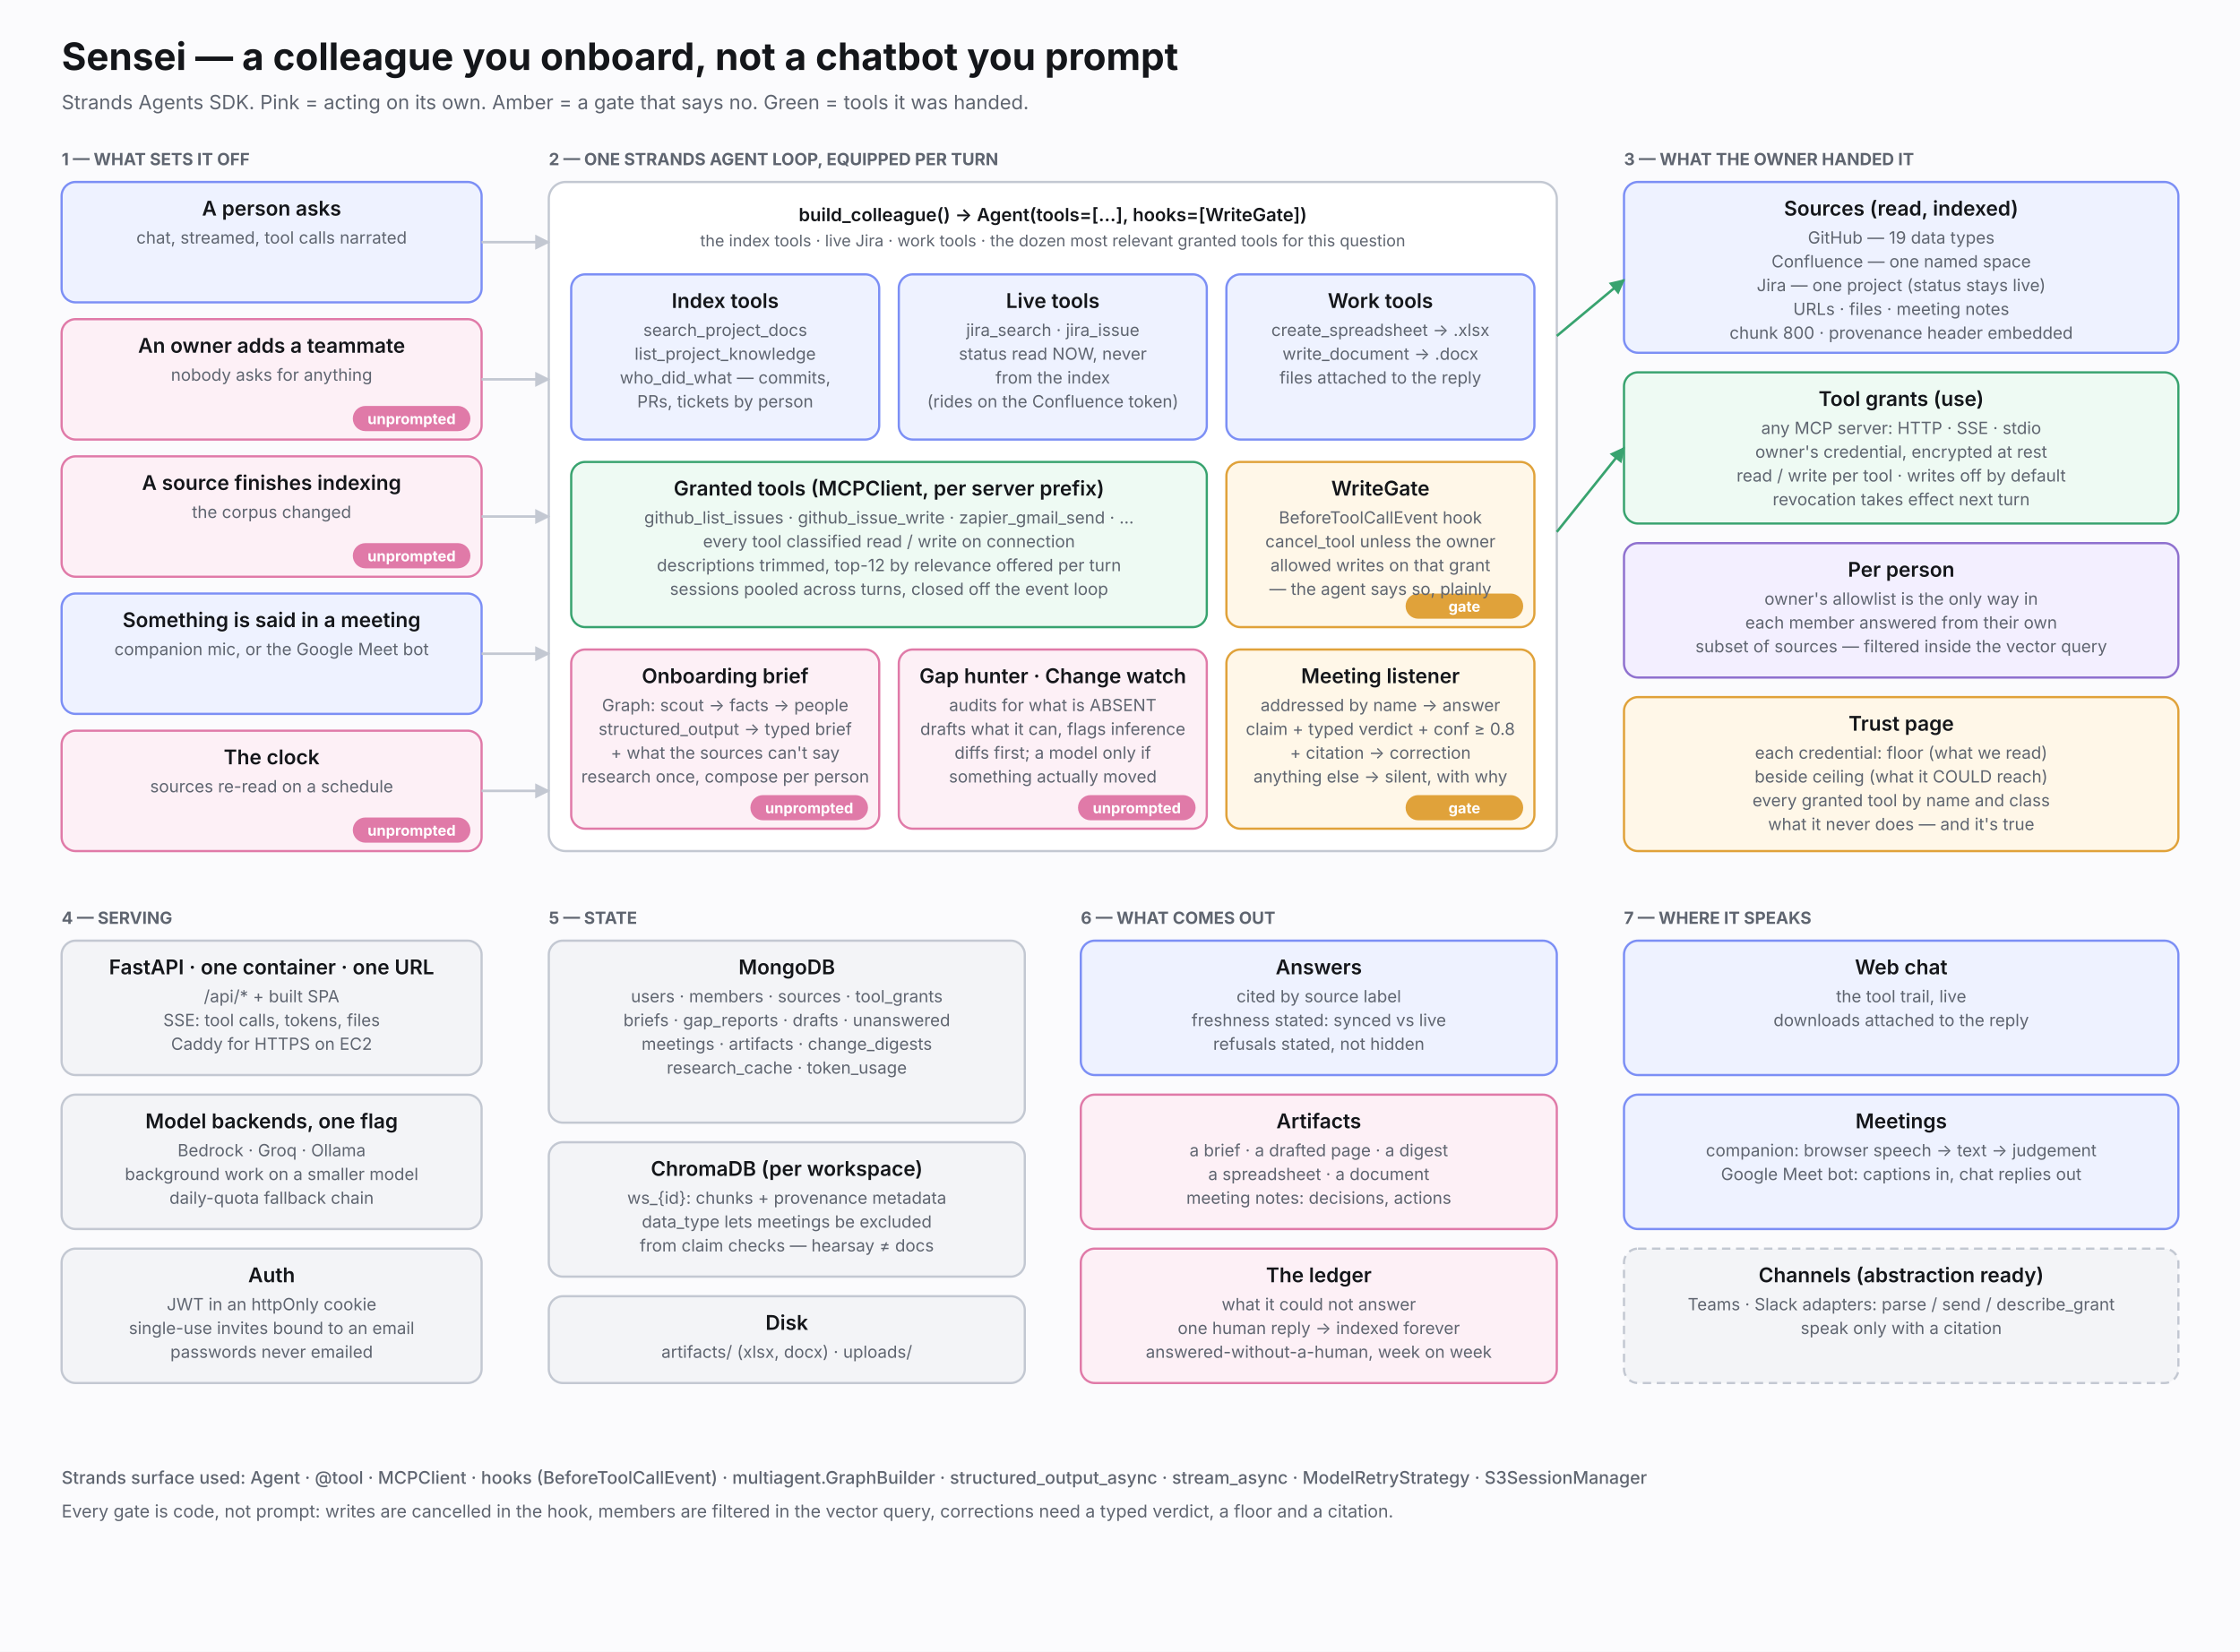
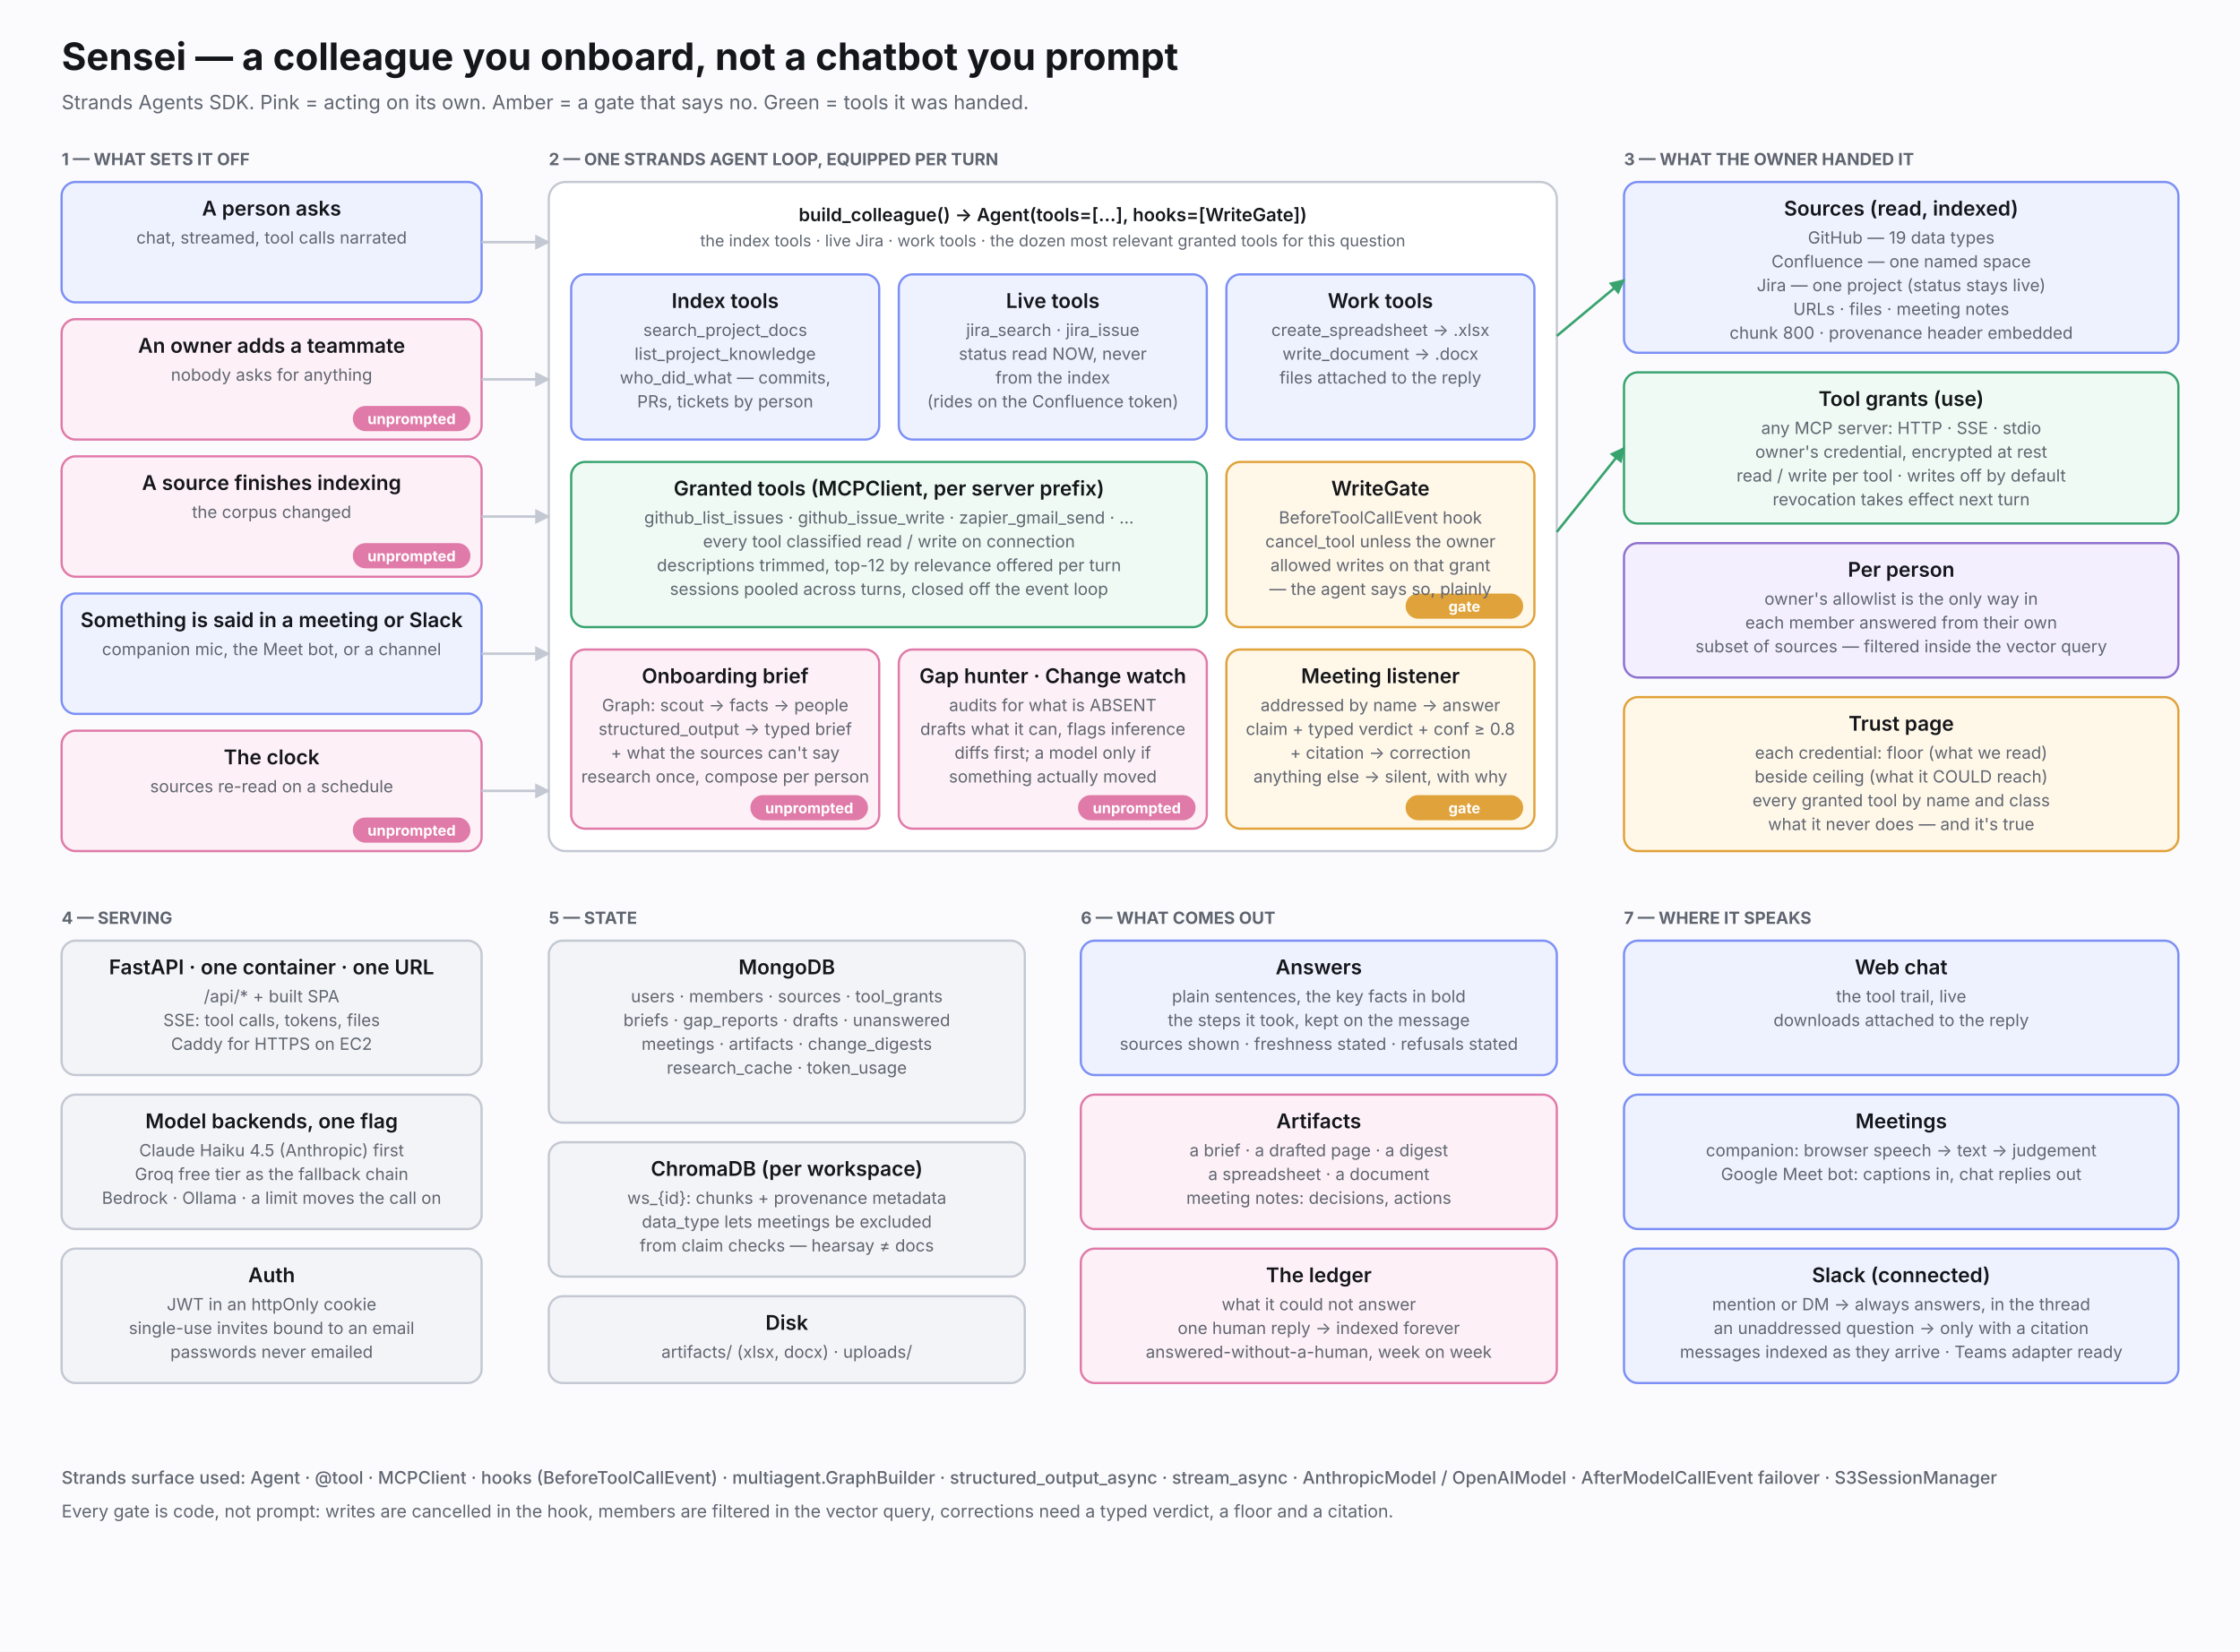
<svg xmlns="http://www.w3.org/2000/svg" width="1600" height="1180" viewBox="0 0 1600 1180" font-family="Inter, -apple-system, BlinkMacSystemFont, Segoe UI, Helvetica, Arial, sans-serif">
  <defs>
    <marker id="a" viewBox="0 0 10 10" refX="9" refY="5" markerWidth="6" markerHeight="6" orient="auto-start-reverse">
      <path d="M0,0 L10,5 L0,10 z" fill="#c3c8d2" />
    </marker>
    <marker id="ag" viewBox="0 0 10 10" refX="9" refY="5" markerWidth="6" markerHeight="6" orient="auto-start-reverse">
      <path d="M0,0 L10,5 L0,10 z" fill="#38a36f" />
    </marker>
  </defs>
  <rect width="1600" height="1180" fill="#fbfbfd" />
  <text x="44" y="50" text-anchor="start" font-size="27" font-weight="700" fill="#14161a">Sensei — a colleague you onboard, not a chatbot you prompt</text>
  <text x="44" y="78" text-anchor="start" font-size="14" font-weight="400" fill="#5f6570">Strands Agents SDK.   Pink = acting on its own.   Amber = a gate that says no.   Green = tools it was handed.</text>
  <text x="44" y="118" text-anchor="start" font-size="12" font-weight="700" fill="#5f6570">1 — WHAT SETS IT OFF</text>
  <rect x="44" y="130" width="300" height="86" rx="10" fill="#eef2ff" stroke="#7c8ff5" stroke-width="1.6" />
  <text x="194.0" y="154" text-anchor="middle" font-size="14.5" font-weight="600" fill="#14161a">A person asks</text>
  <text x="194.0" y="174" text-anchor="middle" font-size="12" font-weight="400" fill="#5f6570">chat, streamed, tool calls narrated</text>
  <rect x="44" y="228" width="300" height="86" rx="10" fill="#fdf0f6" stroke="#e07aa8" stroke-width="1.6" />
  <text x="194.0" y="252" text-anchor="middle" font-size="14.5" font-weight="600" fill="#14161a">An owner adds a teammate</text>
  <rect x="252" y="290" width="84" height="18" rx="9" fill="#e07aa8" />
  <text x="294" y="303" text-anchor="middle" font-size="10.5" font-weight="700" fill="#fff">unprompted</text>
  <text x="194.0" y="272" text-anchor="middle" font-size="12" font-weight="400" fill="#5f6570">nobody asks for anything</text>
  <rect x="44" y="326" width="300" height="86" rx="10" fill="#fdf0f6" stroke="#e07aa8" stroke-width="1.6" />
  <text x="194.0" y="350" text-anchor="middle" font-size="14.5" font-weight="600" fill="#14161a">A source finishes indexing</text>
  <rect x="252" y="388" width="84" height="18" rx="9" fill="#e07aa8" />
  <text x="294" y="401" text-anchor="middle" font-size="10.5" font-weight="700" fill="#fff">unprompted</text>
  <text x="194.0" y="370" text-anchor="middle" font-size="12" font-weight="400" fill="#5f6570">the corpus changed</text>
  <rect x="44" y="424" width="300" height="86" rx="10" fill="#eef2ff" stroke="#7c8ff5" stroke-width="1.6" />
-   <text x="194.0" y="448" text-anchor="middle" font-size="14.5" font-weight="600" fill="#14161a">Something is said in a meeting</text>
-   <text x="194.0" y="468" text-anchor="middle" font-size="12" font-weight="400" fill="#5f6570">companion mic, or the Google Meet bot</text>
+   <text x="194.0" y="448" text-anchor="middle" font-size="14.5" font-weight="600" fill="#14161a">Something is said in a meeting or Slack</text>
+   <text x="194.0" y="468" text-anchor="middle" font-size="12" font-weight="400" fill="#5f6570">companion mic, the Meet bot, or a channel</text>
  <rect x="44" y="522" width="300" height="86" rx="10" fill="#fdf0f6" stroke="#e07aa8" stroke-width="1.6" />
  <text x="194.0" y="546" text-anchor="middle" font-size="14.5" font-weight="600" fill="#14161a">The clock</text>
  <rect x="252" y="584" width="84" height="18" rx="9" fill="#e07aa8" />
  <text x="294" y="597" text-anchor="middle" font-size="10.5" font-weight="700" fill="#fff">unprompted</text>
  <text x="194.0" y="566" text-anchor="middle" font-size="12" font-weight="400" fill="#5f6570">sources re-read on a schedule</text>
  <text x="392" y="118" text-anchor="start" font-size="12" font-weight="700" fill="#5f6570">2 — ONE STRANDS AGENT LOOP, EQUIPPED PER TURN</text>
  <rect x="392" y="130" width="720" height="478" rx="12" fill="#fff" stroke="#c3c8d2" stroke-width="1.6" />
  <text x="752" y="158" text-anchor="middle" font-size="13" font-weight="600" fill="#14161a">build_colleague()  →  Agent(tools=[…], hooks=[WriteGate])</text>
  <text x="752" y="176" text-anchor="middle" font-size="11.5" font-weight="400" fill="#5f6570">the index tools · live Jira · work tools · the dozen most relevant granted tools for this question</text>
  <rect x="408" y="196" width="220" height="118" rx="10" fill="#eef2ff" stroke="#7c8ff5" stroke-width="1.6" />
  <text x="518.0" y="220" text-anchor="middle" font-size="14.5" font-weight="600" fill="#14161a">Index tools</text>
  <text x="518.0" y="240" text-anchor="middle" font-size="12" font-weight="400" fill="#5f6570">search_project_docs</text>
  <text x="518.0" y="257" text-anchor="middle" font-size="12" font-weight="400" fill="#5f6570">list_project_knowledge</text>
  <text x="518.0" y="274" text-anchor="middle" font-size="12" font-weight="400" fill="#5f6570">who_did_what — commits,</text>
  <text x="518.0" y="291" text-anchor="middle" font-size="12" font-weight="400" fill="#5f6570">PRs, tickets by person</text>
  <rect x="642" y="196" width="220" height="118" rx="10" fill="#eef2ff" stroke="#7c8ff5" stroke-width="1.6" />
  <text x="752.0" y="220" text-anchor="middle" font-size="14.5" font-weight="600" fill="#14161a">Live tools</text>
  <text x="752.0" y="240" text-anchor="middle" font-size="12" font-weight="400" fill="#5f6570">jira_search · jira_issue</text>
  <text x="752.0" y="257" text-anchor="middle" font-size="12" font-weight="400" fill="#5f6570">status read NOW, never</text>
  <text x="752.0" y="274" text-anchor="middle" font-size="12" font-weight="400" fill="#5f6570">from the index</text>
  <text x="752.0" y="291" text-anchor="middle" font-size="12" font-weight="400" fill="#5f6570">(rides on the Confluence token)</text>
  <rect x="876" y="196" width="220" height="118" rx="10" fill="#eef2ff" stroke="#7c8ff5" stroke-width="1.6" />
  <text x="986.0" y="220" text-anchor="middle" font-size="14.5" font-weight="600" fill="#14161a">Work tools</text>
  <text x="986.0" y="240" text-anchor="middle" font-size="12" font-weight="400" fill="#5f6570">create_spreadsheet → .xlsx</text>
  <text x="986.0" y="257" text-anchor="middle" font-size="12" font-weight="400" fill="#5f6570">write_document → .docx</text>
  <text x="986.0" y="274" text-anchor="middle" font-size="12" font-weight="400" fill="#5f6570">files attached to the reply</text>
  <rect x="408" y="330" width="454" height="118" rx="10" fill="#eefaf3" stroke="#38a36f" stroke-width="1.6" />
  <text x="635.0" y="354" text-anchor="middle" font-size="14.5" font-weight="600" fill="#14161a">Granted tools  (MCPClient, per server prefix)</text>
  <text x="635.0" y="374" text-anchor="middle" font-size="12" font-weight="400" fill="#5f6570">github_list_issues · github_issue_write · zapier_gmail_send · …</text>
  <text x="635.0" y="391" text-anchor="middle" font-size="12" font-weight="400" fill="#5f6570">every tool classified read / write on connection</text>
  <text x="635.0" y="408" text-anchor="middle" font-size="12" font-weight="400" fill="#5f6570">descriptions trimmed, top-12 by relevance offered per turn</text>
  <text x="635.0" y="425" text-anchor="middle" font-size="12" font-weight="400" fill="#5f6570">sessions pooled across turns, closed off the event loop</text>
  <rect x="876" y="330" width="220" height="118" rx="10" fill="#fff7e8" stroke="#e0a23a" stroke-width="1.6" />
  <text x="986.0" y="354" text-anchor="middle" font-size="14.5" font-weight="600" fill="#14161a">WriteGate</text>
  <rect x="1004" y="424" width="84" height="18" rx="9" fill="#e0a23a" />
  <text x="1046" y="437" text-anchor="middle" font-size="10.5" font-weight="700" fill="#fff">gate</text>
  <text x="986.0" y="374" text-anchor="middle" font-size="12" font-weight="400" fill="#5f6570">BeforeToolCallEvent hook</text>
  <text x="986.0" y="391" text-anchor="middle" font-size="12" font-weight="400" fill="#5f6570">cancel_tool unless the owner</text>
  <text x="986.0" y="408" text-anchor="middle" font-size="12" font-weight="400" fill="#5f6570">allowed writes on that grant</text>
  <text x="986.0" y="425" text-anchor="middle" font-size="12" font-weight="400" fill="#5f6570">— the agent says so, plainly</text>
  <rect x="408" y="464" width="220" height="128" rx="10" fill="#fdf0f6" stroke="#e07aa8" stroke-width="1.6" />
  <text x="518.0" y="488" text-anchor="middle" font-size="14.5" font-weight="600" fill="#14161a">Onboarding brief</text>
  <rect x="536" y="568" width="84" height="18" rx="9" fill="#e07aa8" />
  <text x="578" y="581" text-anchor="middle" font-size="10.5" font-weight="700" fill="#fff">unprompted</text>
  <text x="518.0" y="508" text-anchor="middle" font-size="12" font-weight="400" fill="#5f6570">Graph: scout → facts → people</text>
  <text x="518.0" y="525" text-anchor="middle" font-size="12" font-weight="400" fill="#5f6570">structured_output → typed brief</text>
  <text x="518.0" y="542" text-anchor="middle" font-size="12" font-weight="400" fill="#5f6570">+ what the sources can't say</text>
  <text x="518.0" y="559" text-anchor="middle" font-size="12" font-weight="400" fill="#5f6570">research once, compose per person</text>
  <rect x="642" y="464" width="220" height="128" rx="10" fill="#fdf0f6" stroke="#e07aa8" stroke-width="1.6" />
  <text x="752.0" y="488" text-anchor="middle" font-size="14.5" font-weight="600" fill="#14161a">Gap hunter · Change watch</text>
  <rect x="770" y="568" width="84" height="18" rx="9" fill="#e07aa8" />
  <text x="812" y="581" text-anchor="middle" font-size="10.5" font-weight="700" fill="#fff">unprompted</text>
  <text x="752.0" y="508" text-anchor="middle" font-size="12" font-weight="400" fill="#5f6570">audits for what is ABSENT</text>
  <text x="752.0" y="525" text-anchor="middle" font-size="12" font-weight="400" fill="#5f6570">drafts what it can, flags inference</text>
  <text x="752.0" y="542" text-anchor="middle" font-size="12" font-weight="400" fill="#5f6570">diffs first; a model only if</text>
  <text x="752.0" y="559" text-anchor="middle" font-size="12" font-weight="400" fill="#5f6570">something actually moved</text>
  <rect x="876" y="464" width="220" height="128" rx="10" fill="#fff7e8" stroke="#e0a23a" stroke-width="1.6" />
  <text x="986.0" y="488" text-anchor="middle" font-size="14.5" font-weight="600" fill="#14161a">Meeting listener</text>
  <rect x="1004" y="568" width="84" height="18" rx="9" fill="#e0a23a" />
  <text x="1046" y="581" text-anchor="middle" font-size="10.5" font-weight="700" fill="#fff">gate</text>
  <text x="986.0" y="508" text-anchor="middle" font-size="12" font-weight="400" fill="#5f6570">addressed by name → answer</text>
  <text x="986.0" y="525" text-anchor="middle" font-size="12" font-weight="400" fill="#5f6570">claim + typed verdict + conf ≥ 0.8</text>
  <text x="986.0" y="542" text-anchor="middle" font-size="12" font-weight="400" fill="#5f6570">+ citation → correction</text>
  <text x="986.0" y="559" text-anchor="middle" font-size="12" font-weight="400" fill="#5f6570">anything else → silent, with why</text>
  <path d="M344,173 L392,173" stroke="#c3c8d2" stroke-width="1.8" fill="none" marker-end="url(#a)" />
  <path d="M344,271 L392,271" stroke="#c3c8d2" stroke-width="1.8" fill="none" marker-end="url(#a)" />
  <path d="M344,369 L392,369" stroke="#c3c8d2" stroke-width="1.8" fill="none" marker-end="url(#a)" />
  <path d="M344,467 L392,467" stroke="#c3c8d2" stroke-width="1.8" fill="none" marker-end="url(#a)" />
  <path d="M344,565 L392,565" stroke="#c3c8d2" stroke-width="1.8" fill="none" marker-end="url(#a)" />
  <text x="1160" y="118" text-anchor="start" font-size="12" font-weight="700" fill="#5f6570">3 — WHAT THE OWNER HANDED IT</text>
  <rect x="1160" y="130" width="396" height="122" rx="10" fill="#eef2ff" stroke="#7c8ff5" stroke-width="1.6" />
  <text x="1358.0" y="154" text-anchor="middle" font-size="14.5" font-weight="600" fill="#14161a">Sources  (read, indexed)</text>
  <text x="1358.0" y="174" text-anchor="middle" font-size="12" font-weight="400" fill="#5f6570">GitHub — 19 data types</text>
  <text x="1358.0" y="191" text-anchor="middle" font-size="12" font-weight="400" fill="#5f6570">Confluence — one named space</text>
  <text x="1358.0" y="208" text-anchor="middle" font-size="12" font-weight="400" fill="#5f6570">Jira — one project (status stays live)</text>
  <text x="1358.0" y="225" text-anchor="middle" font-size="12" font-weight="400" fill="#5f6570">URLs · files · meeting notes</text>
  <text x="1358.0" y="242" text-anchor="middle" font-size="12" font-weight="400" fill="#5f6570">chunk 800 · provenance header embedded</text>
  <rect x="1160" y="266" width="396" height="108" rx="10" fill="#eefaf3" stroke="#38a36f" stroke-width="1.6" />
  <text x="1358.0" y="290" text-anchor="middle" font-size="14.5" font-weight="600" fill="#14161a">Tool grants  (use)</text>
  <text x="1358.0" y="310" text-anchor="middle" font-size="12" font-weight="400" fill="#5f6570">any MCP server: HTTP · SSE · stdio</text>
  <text x="1358.0" y="327" text-anchor="middle" font-size="12" font-weight="400" fill="#5f6570">owner's credential, encrypted at rest</text>
  <text x="1358.0" y="344" text-anchor="middle" font-size="12" font-weight="400" fill="#5f6570">read / write per tool · writes off by default</text>
  <text x="1358.0" y="361" text-anchor="middle" font-size="12" font-weight="400" fill="#5f6570">revocation takes effect next turn</text>
  <rect x="1160" y="388" width="396" height="96" rx="10" fill="#f3efff" stroke="#8f71cf" stroke-width="1.6" />
  <text x="1358.0" y="412" text-anchor="middle" font-size="14.5" font-weight="600" fill="#14161a">Per person</text>
  <text x="1358.0" y="432" text-anchor="middle" font-size="12" font-weight="400" fill="#5f6570">owner's allowlist is the only way in</text>
  <text x="1358.0" y="449" text-anchor="middle" font-size="12" font-weight="400" fill="#5f6570">each member answered from their own</text>
  <text x="1358.0" y="466" text-anchor="middle" font-size="12" font-weight="400" fill="#5f6570">subset of sources — filtered inside the vector query</text>
  <rect x="1160" y="498" width="396" height="110" rx="10" fill="#fff7e8" stroke="#e0a23a" stroke-width="1.6" />
  <text x="1358.0" y="522" text-anchor="middle" font-size="14.5" font-weight="600" fill="#14161a">Trust page</text>
  <text x="1358.0" y="542" text-anchor="middle" font-size="12" font-weight="400" fill="#5f6570">each credential: floor (what we read)</text>
  <text x="1358.0" y="559" text-anchor="middle" font-size="12" font-weight="400" fill="#5f6570">beside ceiling (what it COULD reach)</text>
  <text x="1358.0" y="576" text-anchor="middle" font-size="12" font-weight="400" fill="#5f6570">every granted tool by name and class</text>
  <text x="1358.0" y="593" text-anchor="middle" font-size="12" font-weight="400" fill="#5f6570">what it never does — and it's true</text>
  <path d="M1112,240 L1160,200" stroke="#38a36f" stroke-width="1.8" fill="none" marker-end="url(#ag)" />
  <path d="M1112,380 L1160,320" stroke="#38a36f" stroke-width="1.8" fill="none" marker-end="url(#ag)" />
  <text x="44" y="660" text-anchor="start" font-size="12" font-weight="700" fill="#5f6570">4 — SERVING</text>
  <rect x="44" y="672" width="300" height="96" rx="10" fill="#f3f4f7" stroke="#c3c8d2" stroke-width="1.6" />
  <text x="194.0" y="696" text-anchor="middle" font-size="14.5" font-weight="600" fill="#14161a">FastAPI · one container · one URL</text>
  <text x="194.0" y="716" text-anchor="middle" font-size="12" font-weight="400" fill="#5f6570">/api/* + built SPA</text>
  <text x="194.0" y="733" text-anchor="middle" font-size="12" font-weight="400" fill="#5f6570">SSE: tool calls, tokens, files</text>
  <text x="194.0" y="750" text-anchor="middle" font-size="12" font-weight="400" fill="#5f6570">Caddy for HTTPS on EC2</text>
  <rect x="44" y="782" width="300" height="96" rx="10" fill="#f3f4f7" stroke="#c3c8d2" stroke-width="1.6" />
  <text x="194.0" y="806" text-anchor="middle" font-size="14.5" font-weight="600" fill="#14161a">Model backends, one flag</text>
-   <text x="194.0" y="826" text-anchor="middle" font-size="12" font-weight="400" fill="#5f6570">Bedrock · Groq · Ollama</text>
-   <text x="194.0" y="843" text-anchor="middle" font-size="12" font-weight="400" fill="#5f6570">background work on a smaller model</text>
-   <text x="194.0" y="860" text-anchor="middle" font-size="12" font-weight="400" fill="#5f6570">daily-quota fallback chain</text>
+   <text x="194.0" y="826" text-anchor="middle" font-size="12" font-weight="400" fill="#5f6570">Claude Haiku 4.5 (Anthropic) first</text>
+   <text x="194.0" y="843" text-anchor="middle" font-size="12" font-weight="400" fill="#5f6570">Groq free tier as the fallback chain</text>
+   <text x="194.0" y="860" text-anchor="middle" font-size="12" font-weight="400" fill="#5f6570">Bedrock · Ollama · a limit moves the call on</text>
  <rect x="44" y="892" width="300" height="96" rx="10" fill="#f3f4f7" stroke="#c3c8d2" stroke-width="1.6" />
  <text x="194.0" y="916" text-anchor="middle" font-size="14.5" font-weight="600" fill="#14161a">Auth</text>
  <text x="194.0" y="936" text-anchor="middle" font-size="12" font-weight="400" fill="#5f6570">JWT in an httpOnly cookie</text>
  <text x="194.0" y="953" text-anchor="middle" font-size="12" font-weight="400" fill="#5f6570">single-use invites bound to an email</text>
  <text x="194.0" y="970" text-anchor="middle" font-size="12" font-weight="400" fill="#5f6570">passwords never emailed</text>
  <text x="392" y="660" text-anchor="start" font-size="12" font-weight="700" fill="#5f6570">5 — STATE</text>
  <rect x="392" y="672" width="340" height="130" rx="10" fill="#f3f4f7" stroke="#c3c8d2" stroke-width="1.6" />
  <text x="562.0" y="696" text-anchor="middle" font-size="14.5" font-weight="600" fill="#14161a">MongoDB</text>
  <text x="562.0" y="716" text-anchor="middle" font-size="12" font-weight="400" fill="#5f6570">users · members · sources · tool_grants</text>
  <text x="562.0" y="733" text-anchor="middle" font-size="12" font-weight="400" fill="#5f6570">briefs · gap_reports · drafts · unanswered</text>
  <text x="562.0" y="750" text-anchor="middle" font-size="12" font-weight="400" fill="#5f6570">meetings · artifacts · change_digests</text>
  <text x="562.0" y="767" text-anchor="middle" font-size="12" font-weight="400" fill="#5f6570">research_cache · token_usage</text>
  <rect x="392" y="816" width="340" height="96" rx="10" fill="#f3f4f7" stroke="#c3c8d2" stroke-width="1.6" />
  <text x="562.0" y="840" text-anchor="middle" font-size="14.5" font-weight="600" fill="#14161a">ChromaDB  (per workspace)</text>
  <text x="562.0" y="860" text-anchor="middle" font-size="12" font-weight="400" fill="#5f6570">ws_{id}: chunks + provenance metadata</text>
  <text x="562.0" y="877" text-anchor="middle" font-size="12" font-weight="400" fill="#5f6570">data_type lets meetings be excluded</text>
  <text x="562.0" y="894" text-anchor="middle" font-size="12" font-weight="400" fill="#5f6570">from claim checks — hearsay ≠ docs</text>
  <rect x="392" y="926" width="340" height="62" rx="10" fill="#f3f4f7" stroke="#c3c8d2" stroke-width="1.6" />
  <text x="562.0" y="950" text-anchor="middle" font-size="14.5" font-weight="600" fill="#14161a">Disk</text>
  <text x="562.0" y="970" text-anchor="middle" font-size="12" font-weight="400" fill="#5f6570">artifacts/ (xlsx, docx) · uploads/</text>
  <text x="772" y="660" text-anchor="start" font-size="12" font-weight="700" fill="#5f6570">6 — WHAT COMES OUT</text>
  <rect x="772" y="672" width="340" height="96" rx="10" fill="#eef2ff" stroke="#7c8ff5" stroke-width="1.6" />
  <text x="942.0" y="696" text-anchor="middle" font-size="14.5" font-weight="600" fill="#14161a">Answers</text>
-   <text x="942.0" y="716" text-anchor="middle" font-size="12" font-weight="400" fill="#5f6570">cited by source label</text>
-   <text x="942.0" y="733" text-anchor="middle" font-size="12" font-weight="400" fill="#5f6570">freshness stated: synced vs live</text>
-   <text x="942.0" y="750" text-anchor="middle" font-size="12" font-weight="400" fill="#5f6570">refusals stated, not hidden</text>
+   <text x="942.0" y="716" text-anchor="middle" font-size="12" font-weight="400" fill="#5f6570">plain sentences, the key facts in bold</text>
+   <text x="942.0" y="733" text-anchor="middle" font-size="12" font-weight="400" fill="#5f6570">the steps it took, kept on the message</text>
+   <text x="942.0" y="750" text-anchor="middle" font-size="12" font-weight="400" fill="#5f6570">sources shown · freshness stated · refusals stated</text>
  <rect x="772" y="782" width="340" height="96" rx="10" fill="#fdf0f6" stroke="#e07aa8" stroke-width="1.6" />
  <text x="942.0" y="806" text-anchor="middle" font-size="14.5" font-weight="600" fill="#14161a">Artifacts</text>
  <text x="942.0" y="826" text-anchor="middle" font-size="12" font-weight="400" fill="#5f6570">a brief · a drafted page · a digest</text>
  <text x="942.0" y="843" text-anchor="middle" font-size="12" font-weight="400" fill="#5f6570">a spreadsheet · a document</text>
  <text x="942.0" y="860" text-anchor="middle" font-size="12" font-weight="400" fill="#5f6570">meeting notes: decisions, actions</text>
  <rect x="772" y="892" width="340" height="96" rx="10" fill="#fdf0f6" stroke="#e07aa8" stroke-width="1.6" />
  <text x="942.0" y="916" text-anchor="middle" font-size="14.5" font-weight="600" fill="#14161a">The ledger</text>
  <text x="942.0" y="936" text-anchor="middle" font-size="12" font-weight="400" fill="#5f6570">what it could not answer</text>
  <text x="942.0" y="953" text-anchor="middle" font-size="12" font-weight="400" fill="#5f6570">one human reply → indexed forever</text>
  <text x="942.0" y="970" text-anchor="middle" font-size="12" font-weight="400" fill="#5f6570">answered-without-a-human, week on week</text>
  <text x="1160" y="660" text-anchor="start" font-size="12" font-weight="700" fill="#5f6570">7 — WHERE IT SPEAKS</text>
  <rect x="1160" y="672" width="396" height="96" rx="10" fill="#eef2ff" stroke="#7c8ff5" stroke-width="1.6" />
  <text x="1358.0" y="696" text-anchor="middle" font-size="14.5" font-weight="600" fill="#14161a">Web chat</text>
  <text x="1358.0" y="716" text-anchor="middle" font-size="12" font-weight="400" fill="#5f6570">the tool trail, live</text>
  <text x="1358.0" y="733" text-anchor="middle" font-size="12" font-weight="400" fill="#5f6570">downloads attached to the reply</text>
  <rect x="1160" y="782" width="396" height="96" rx="10" fill="#eef2ff" stroke="#7c8ff5" stroke-width="1.6" />
  <text x="1358.0" y="806" text-anchor="middle" font-size="14.5" font-weight="600" fill="#14161a">Meetings</text>
  <text x="1358.0" y="826" text-anchor="middle" font-size="12" font-weight="400" fill="#5f6570">companion: browser speech → text → judgement</text>
  <text x="1358.0" y="843" text-anchor="middle" font-size="12" font-weight="400" fill="#5f6570">Google Meet bot: captions in, chat replies out</text>
-   <rect x="1160" y="892" width="396" height="96" rx="10" fill="#f3f4f7" stroke="#c3c8d2" stroke-width="1.6" stroke-dasharray="6 4" />
-   <text x="1358.0" y="916" text-anchor="middle" font-size="14.5" font-weight="600" fill="#14161a">Channels (abstraction ready)</text>
-   <text x="1358.0" y="936" text-anchor="middle" font-size="12" font-weight="400" fill="#5f6570">Teams · Slack adapters: parse / send / describe_grant</text>
-   <text x="1358.0" y="953" text-anchor="middle" font-size="12" font-weight="400" fill="#5f6570">speak only with a citation</text>
-   <text x="44" y="1060" text-anchor="start" font-size="12.5" font-weight="500" fill="#5f6570">Strands surface used:  Agent · @tool · MCPClient · hooks (BeforeToolCallEvent) · multiagent.GraphBuilder · structured_output_async · stream_async · ModelRetryStrategy · S3SessionManager</text>
+   <rect x="1160" y="892" width="396" height="96" rx="10" fill="#eef2ff" stroke="#7c8ff5" stroke-width="1.6" />
+   <text x="1358.0" y="916" text-anchor="middle" font-size="14.5" font-weight="600" fill="#14161a">Slack (connected)</text>
+   <text x="1358.0" y="936" text-anchor="middle" font-size="12" font-weight="400" fill="#5f6570">mention or DM → always answers, in the thread</text>
+   <text x="1358.0" y="953" text-anchor="middle" font-size="12" font-weight="400" fill="#5f6570">an unaddressed question → only with a citation</text>
+   <text x="1358.0" y="970" text-anchor="middle" font-size="12" font-weight="400" fill="#5f6570">messages indexed as they arrive · Teams adapter ready</text>
+   <text x="44" y="1060" text-anchor="start" font-size="12.5" font-weight="500" fill="#5f6570">Strands surface used:  Agent · @tool · MCPClient · hooks (BeforeToolCallEvent) · multiagent.GraphBuilder · structured_output_async · stream_async · AnthropicModel / OpenAIModel · AfterModelCallEvent failover · S3SessionManager</text>
  <text x="44" y="1084" text-anchor="start" font-size="12.5" font-weight="400" fill="#5f6570">Every gate is code, not prompt: writes are cancelled in the hook, members are filtered in the vector query, corrections need a typed verdict, a floor and a citation.</text>
</svg>
